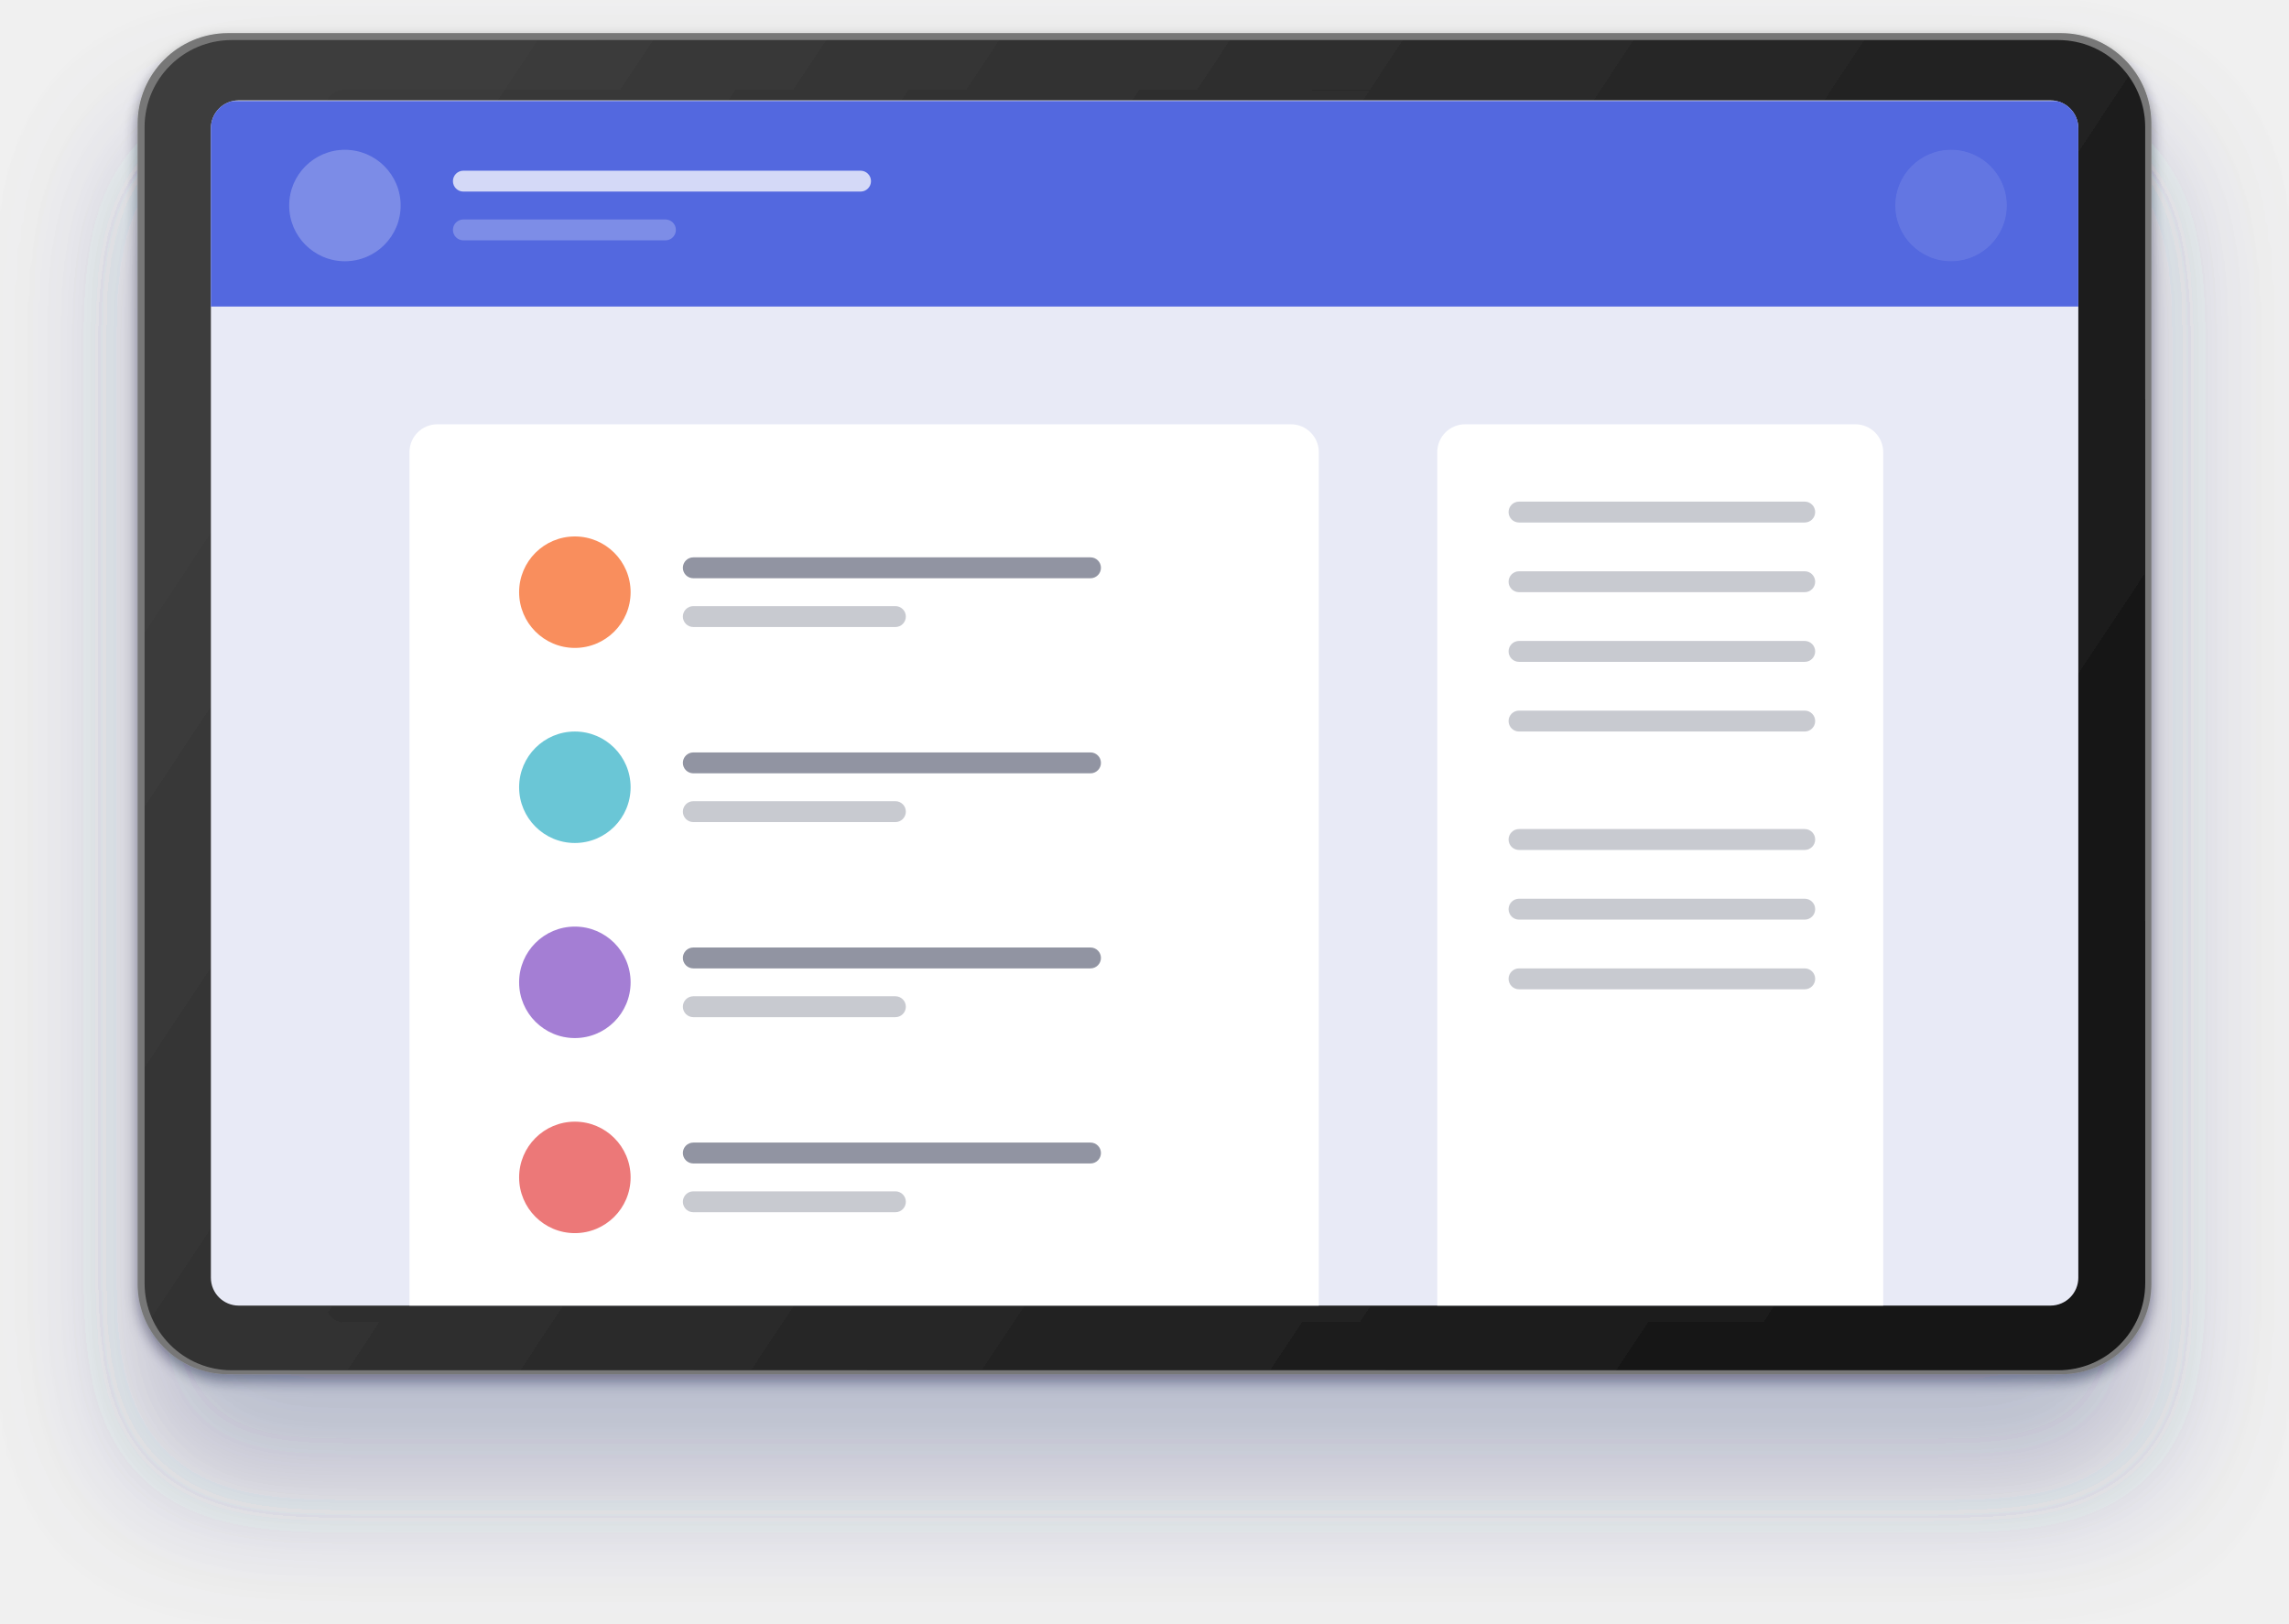
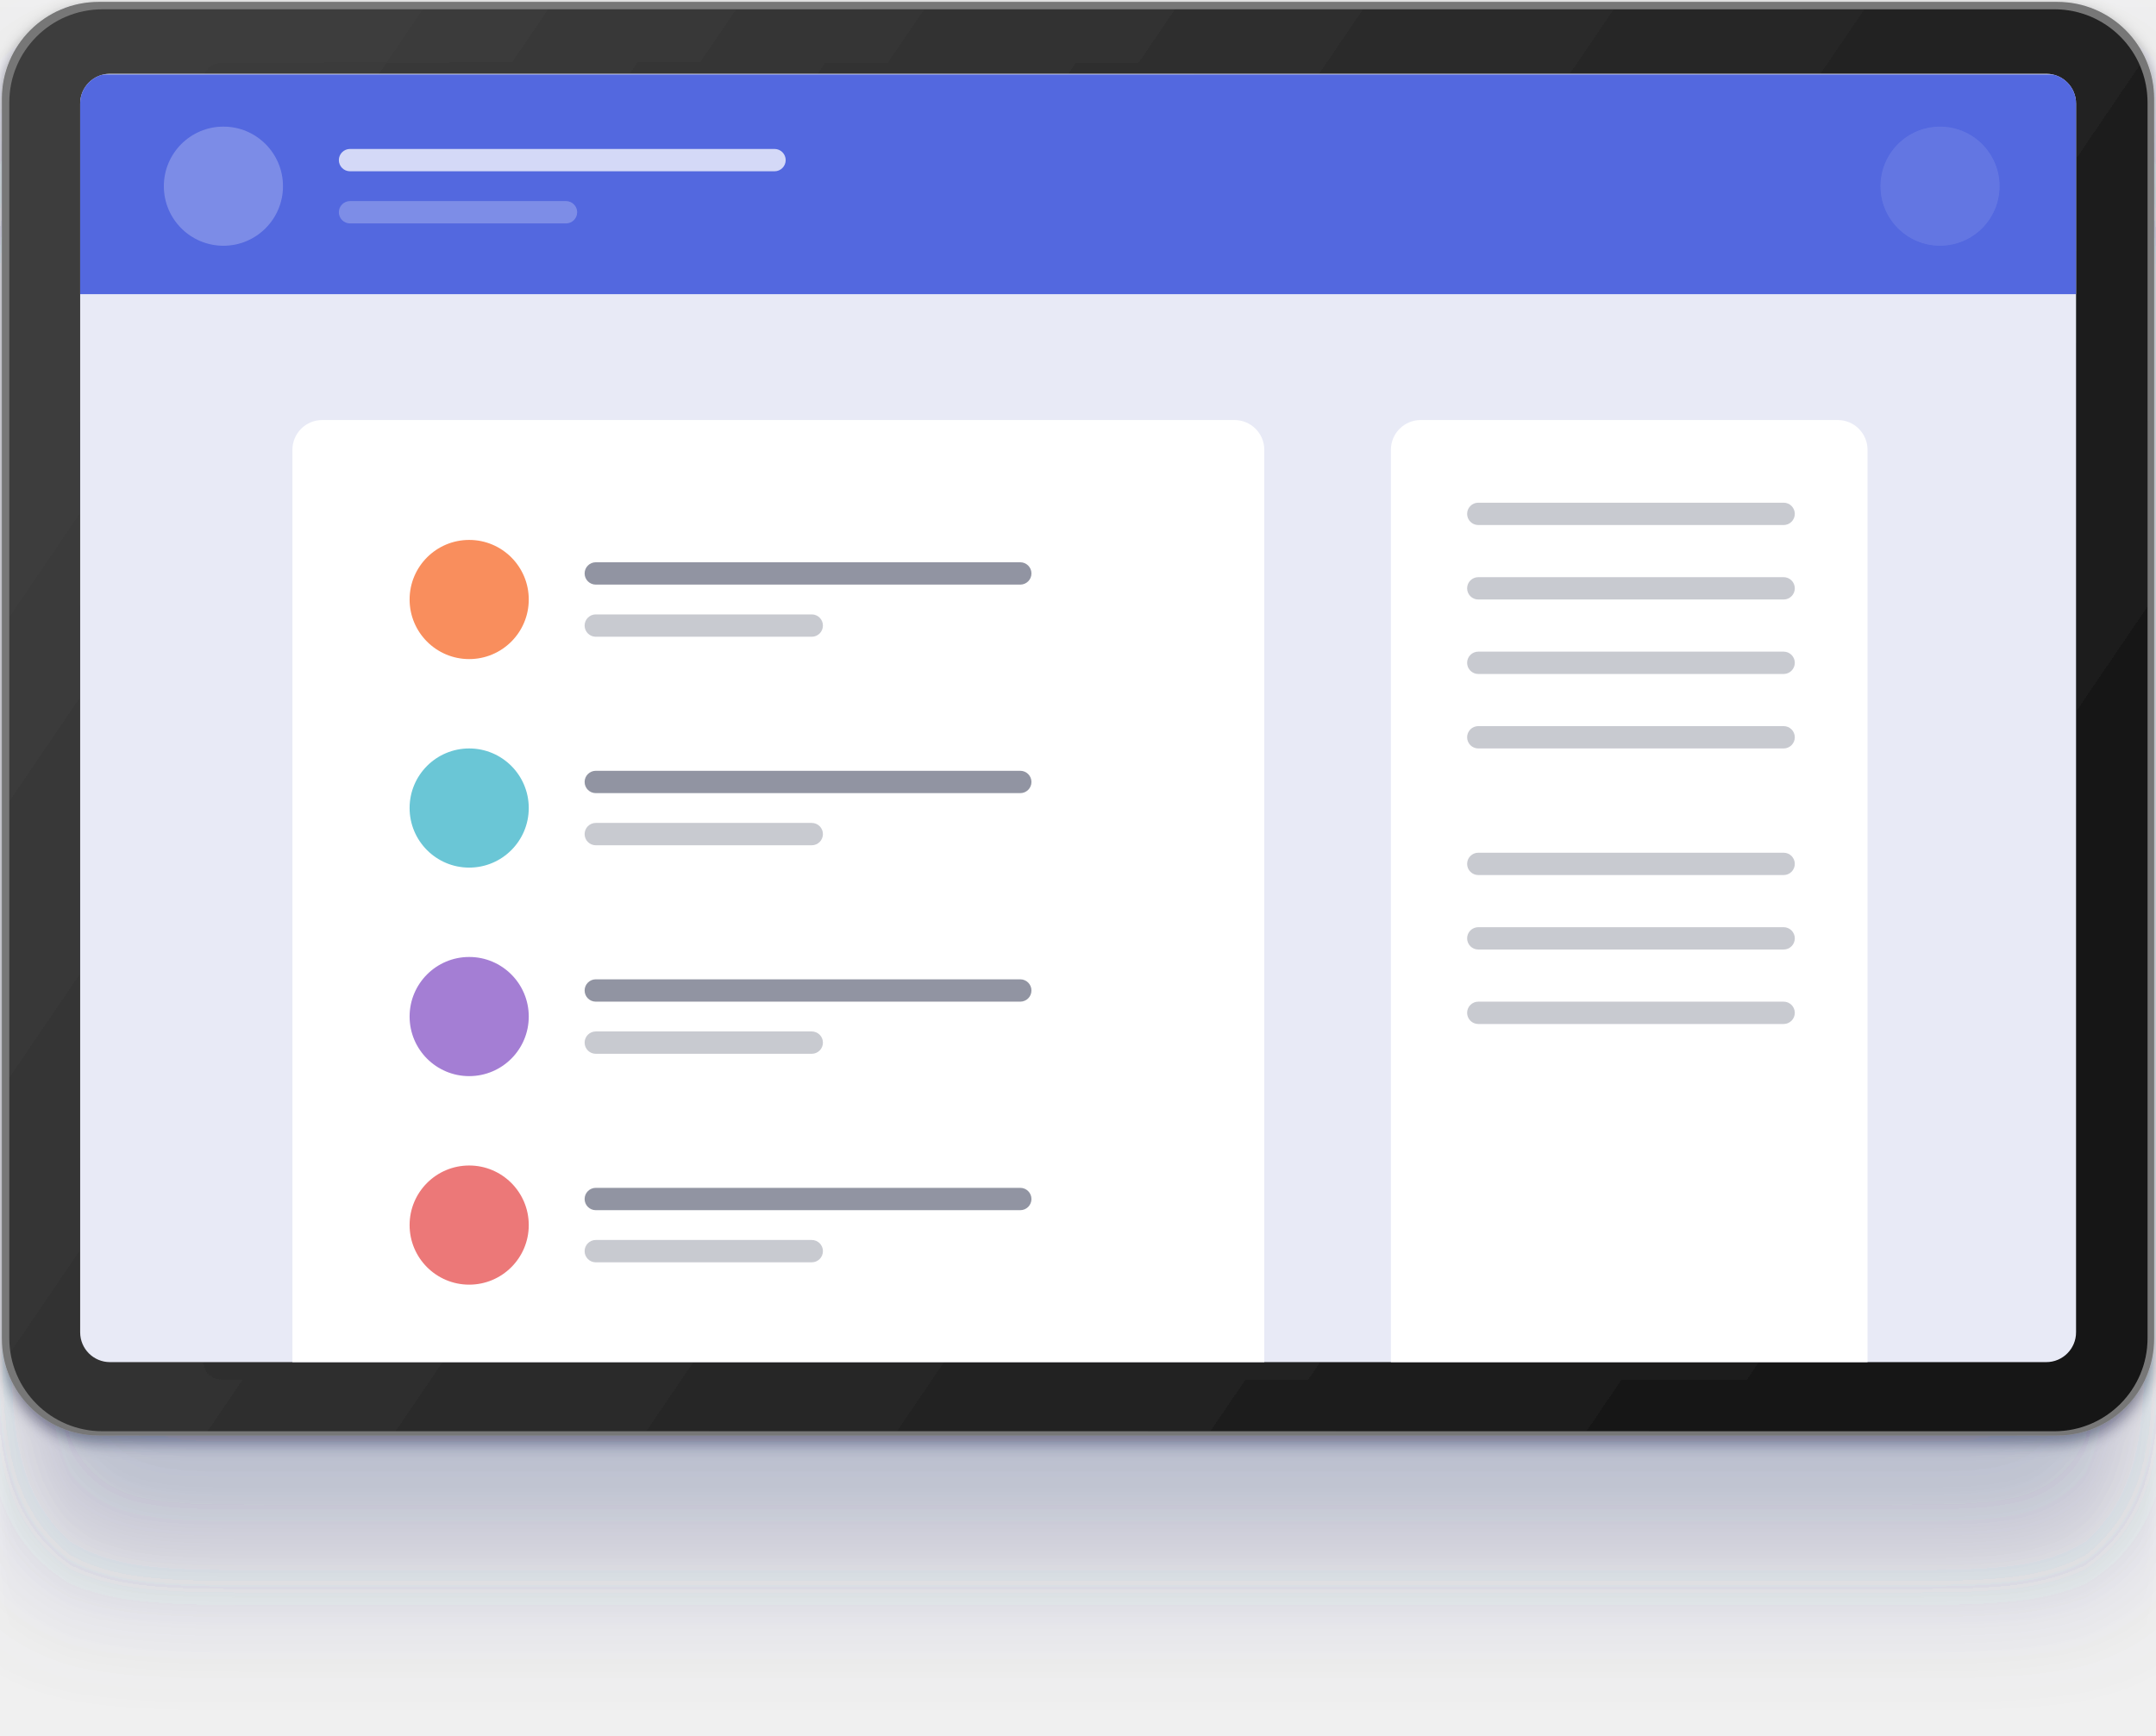
- <svg xmlns="http://www.w3.org/2000/svg" xmlns:xlink="http://www.w3.org/1999/xlink" width="657" height="466">
+ <svg xmlns="http://www.w3.org/2000/svg" xmlns:xlink="http://www.w3.org/1999/xlink" width="579" height="466">
  <defs>
    <filter id="a" width="118%" height="126.9%" x="-9%" y="-5.7%" filterUnits="objectBoundingBox">
      <feOffset dy="2" in="SourceAlpha" result="shadowOffsetOuter1" />
      <feGaussianBlur in="shadowOffsetOuter1" result="shadowBlurOuter1" stdDeviation="2" />
      <feColorMatrix in="shadowBlurOuter1" result="shadowMatrixOuter1" values="0 0 0 0 0 0 0 0 0 0 0 0 0 0 0 0 0 0 0.5 0" />
      <feMerge>
        <feMergeNode in="shadowMatrixOuter1" />
        <feMergeNode in="SourceGraphic" />
      </feMerge>
    </filter>
    <rect id="c" width="578" height="385" rx="26" />
    <filter id="b" width="126%" height="139%" x="-13%" y="-11.7%" filterUnits="objectBoundingBox">
      <feOffset dy="30" in="SourceAlpha" result="shadowOffsetOuter1" />
      <feGaussianBlur in="shadowOffsetOuter1" result="shadowBlurOuter1" stdDeviation="20" />
      <feColorMatrix in="shadowBlurOuter1" values="0 0 0 0 0.182 0 0 0 0 0.231 0 0 0 0 0.506 0 0 0 0.2 0" />
    </filter>
    <linearGradient id="d" x1="99.013%" x2="2.544%" y1="71.675%" y2="29.014%">
      <stop offset="0%" stop-color="#151515" />
      <stop offset="100%" stop-color="#3D3D3D" />
    </linearGradient>
    <rect id="e" width="536" height="346" y="3" rx="8" />
  </defs>
-   <g fill="none" fill-rule="evenodd" filter="url(#a)" transform="translate(39 9)">
+   <g fill="none" fill-rule="evenodd" filter="url(#a)">
    <g transform="translate(.5 .5)">
      <g fill-rule="nonzero">
        <use fill="#000" filter="url(#b)" xlink:href="#c" />
        <use fill="#777" xlink:href="#c" />
      </g>
      <rect width="574.23" height="381.865" x="2" y="2" fill="url(#d)" fill-rule="nonzero" rx="25" />
      <g transform="translate(21.03 16.303)">
        <rect width="471.463" height="353.756" x="33" fill="#2A2A2A" fill-rule="nonzero" opacity=".1" rx="5" />
        <mask id="f" fill="#fff">
          <use xlink:href="#e" />
        </mask>
        <use fill="#E8EAF6" fill-rule="nonzero" xlink:href="#e" />
        <g mask="url(#f)">
          <path fill="#5267DF" d="M-3.53 3.197h547v59h-547z" />
          <g transform="translate(22.47 17.197)" fill="#FFF">
            <circle cx="16" cy="16" r="16" opacity=".245" />
            <circle cx="477" cy="16" r="16" opacity=".104" />
            <g transform="translate(47 6)">
              <rect width="120" height="6" opacity=".75" rx="3" />
              <rect width="64" height="6" y="14" opacity=".25" rx="3" />
            </g>
          </g>
        </g>
        <g mask="url(#f)">
          <g transform="translate(57 96)">
            <rect width="261" height="316" fill="#FFF" rx="8" />
            <rect width="128" height="316" x="295" fill="#FFF" rx="8" />
            <rect width="120" height="6" x="78.47" y="38.197" fill="#242A45" opacity=".5" rx="3" />
          </g>
        </g>
      </g>
    </g>
    <g transform="translate(110 135)">
      <circle cx="16" cy="26" r="16" fill="#F98E5D" />
      <rect width="88" height="6" x="284" fill="#242A45" opacity=".25" rx="3" />
      <rect width="88" height="6" x="284" y="20" fill="#242A45" opacity=".25" rx="3" />
      <rect width="88" height="6" x="284" y="40" fill="#242A45" opacity=".25" rx="3" />
      <rect width="88" height="6" x="284" y="60" fill="#242A45" opacity=".25" rx="3" />
      <rect width="88" height="6" x="284" y="94" fill="#242A45" opacity=".25" rx="3" />
      <rect width="88" height="6" x="284" y="114" fill="#242A45" opacity=".25" rx="3" />
      <rect width="88" height="6" x="284" y="134" fill="#242A45" opacity=".25" rx="3" />
      <rect width="64" height="6" x="47" y="30" fill="#242A45" opacity=".25" rx="3" />
    </g>
    <g transform="translate(110 201)">
      <circle cx="16" cy="16" r="16" fill="#6AC6D6" />
      <rect width="120" height="6" x="47" y="6" fill="#242A45" opacity=".5" rx="3" />
      <rect width="64" height="6" x="47" y="20" fill="#242A45" opacity=".25" rx="3" />
    </g>
    <g transform="translate(110 257)">
      <circle cx="16" cy="16" r="16" fill="#A47ED4" />
      <rect width="120" height="6" x="47" y="6" fill="#242A45" opacity=".5" rx="3" />
      <rect width="64" height="6" x="47" y="20" fill="#242A45" opacity=".25" rx="3" />
    </g>
    <g transform="translate(110 313)">
      <circle cx="16" cy="16" r="16" fill="#EC7878" />
      <rect width="120" height="6" x="47" y="6" fill="#242A45" opacity=".5" rx="3" />
      <rect width="64" height="6" x="47" y="20" fill="#242A45" opacity=".25" rx="3" />
    </g>
  </g>
</svg>
